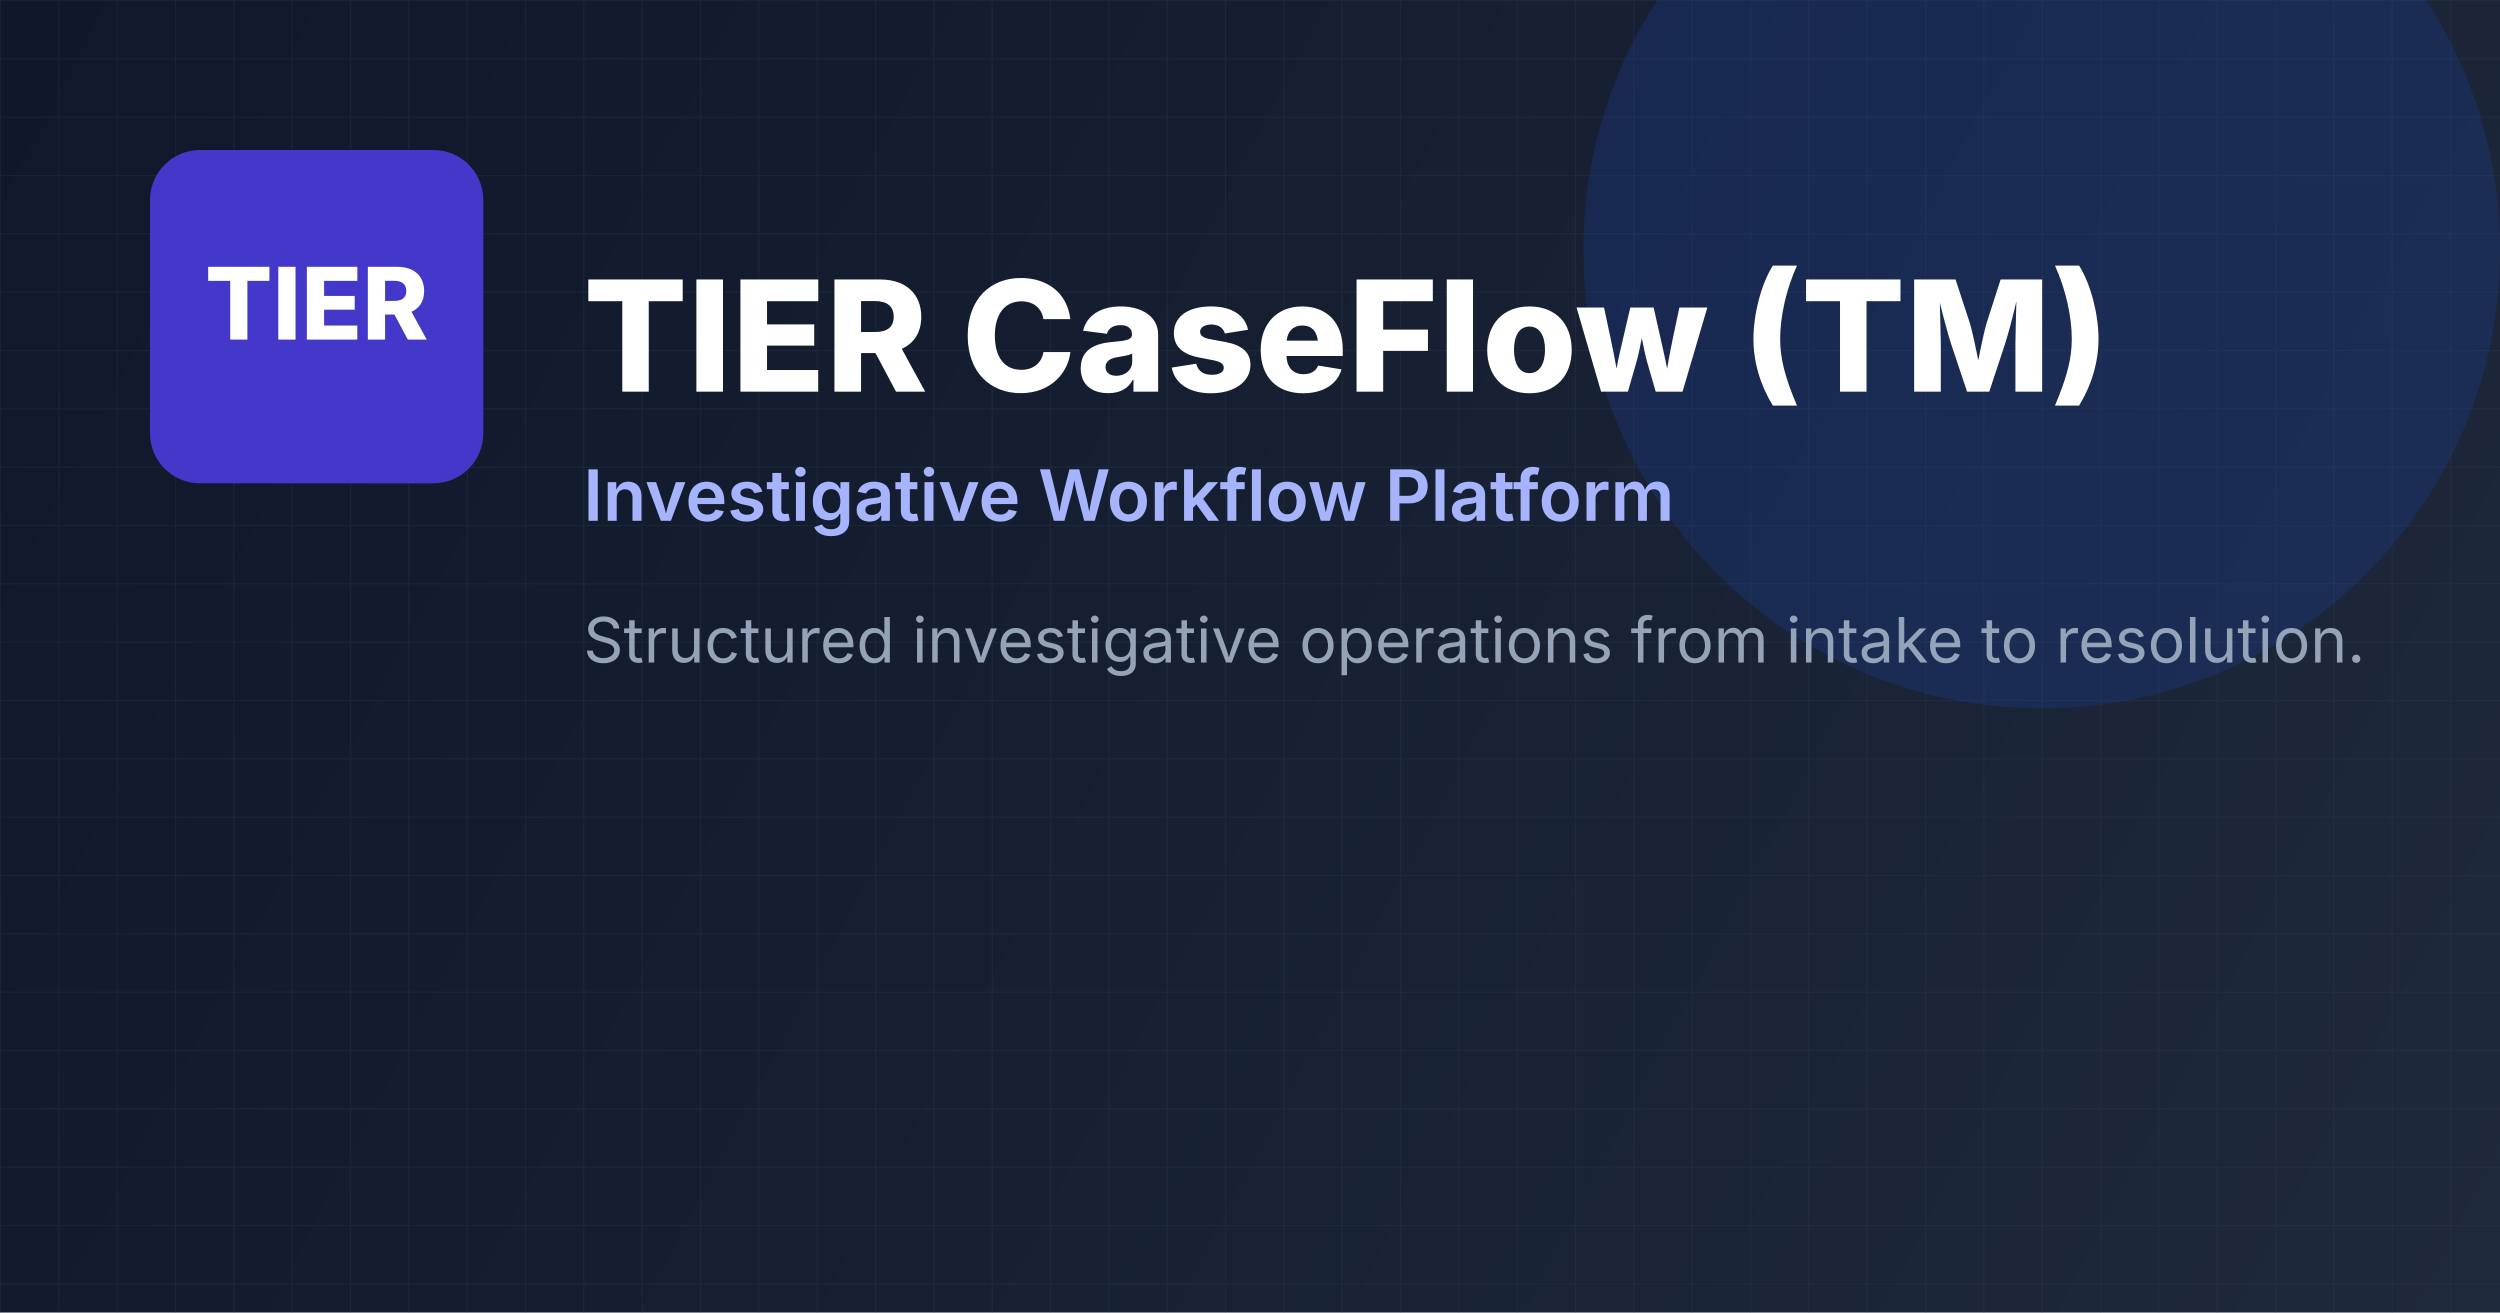
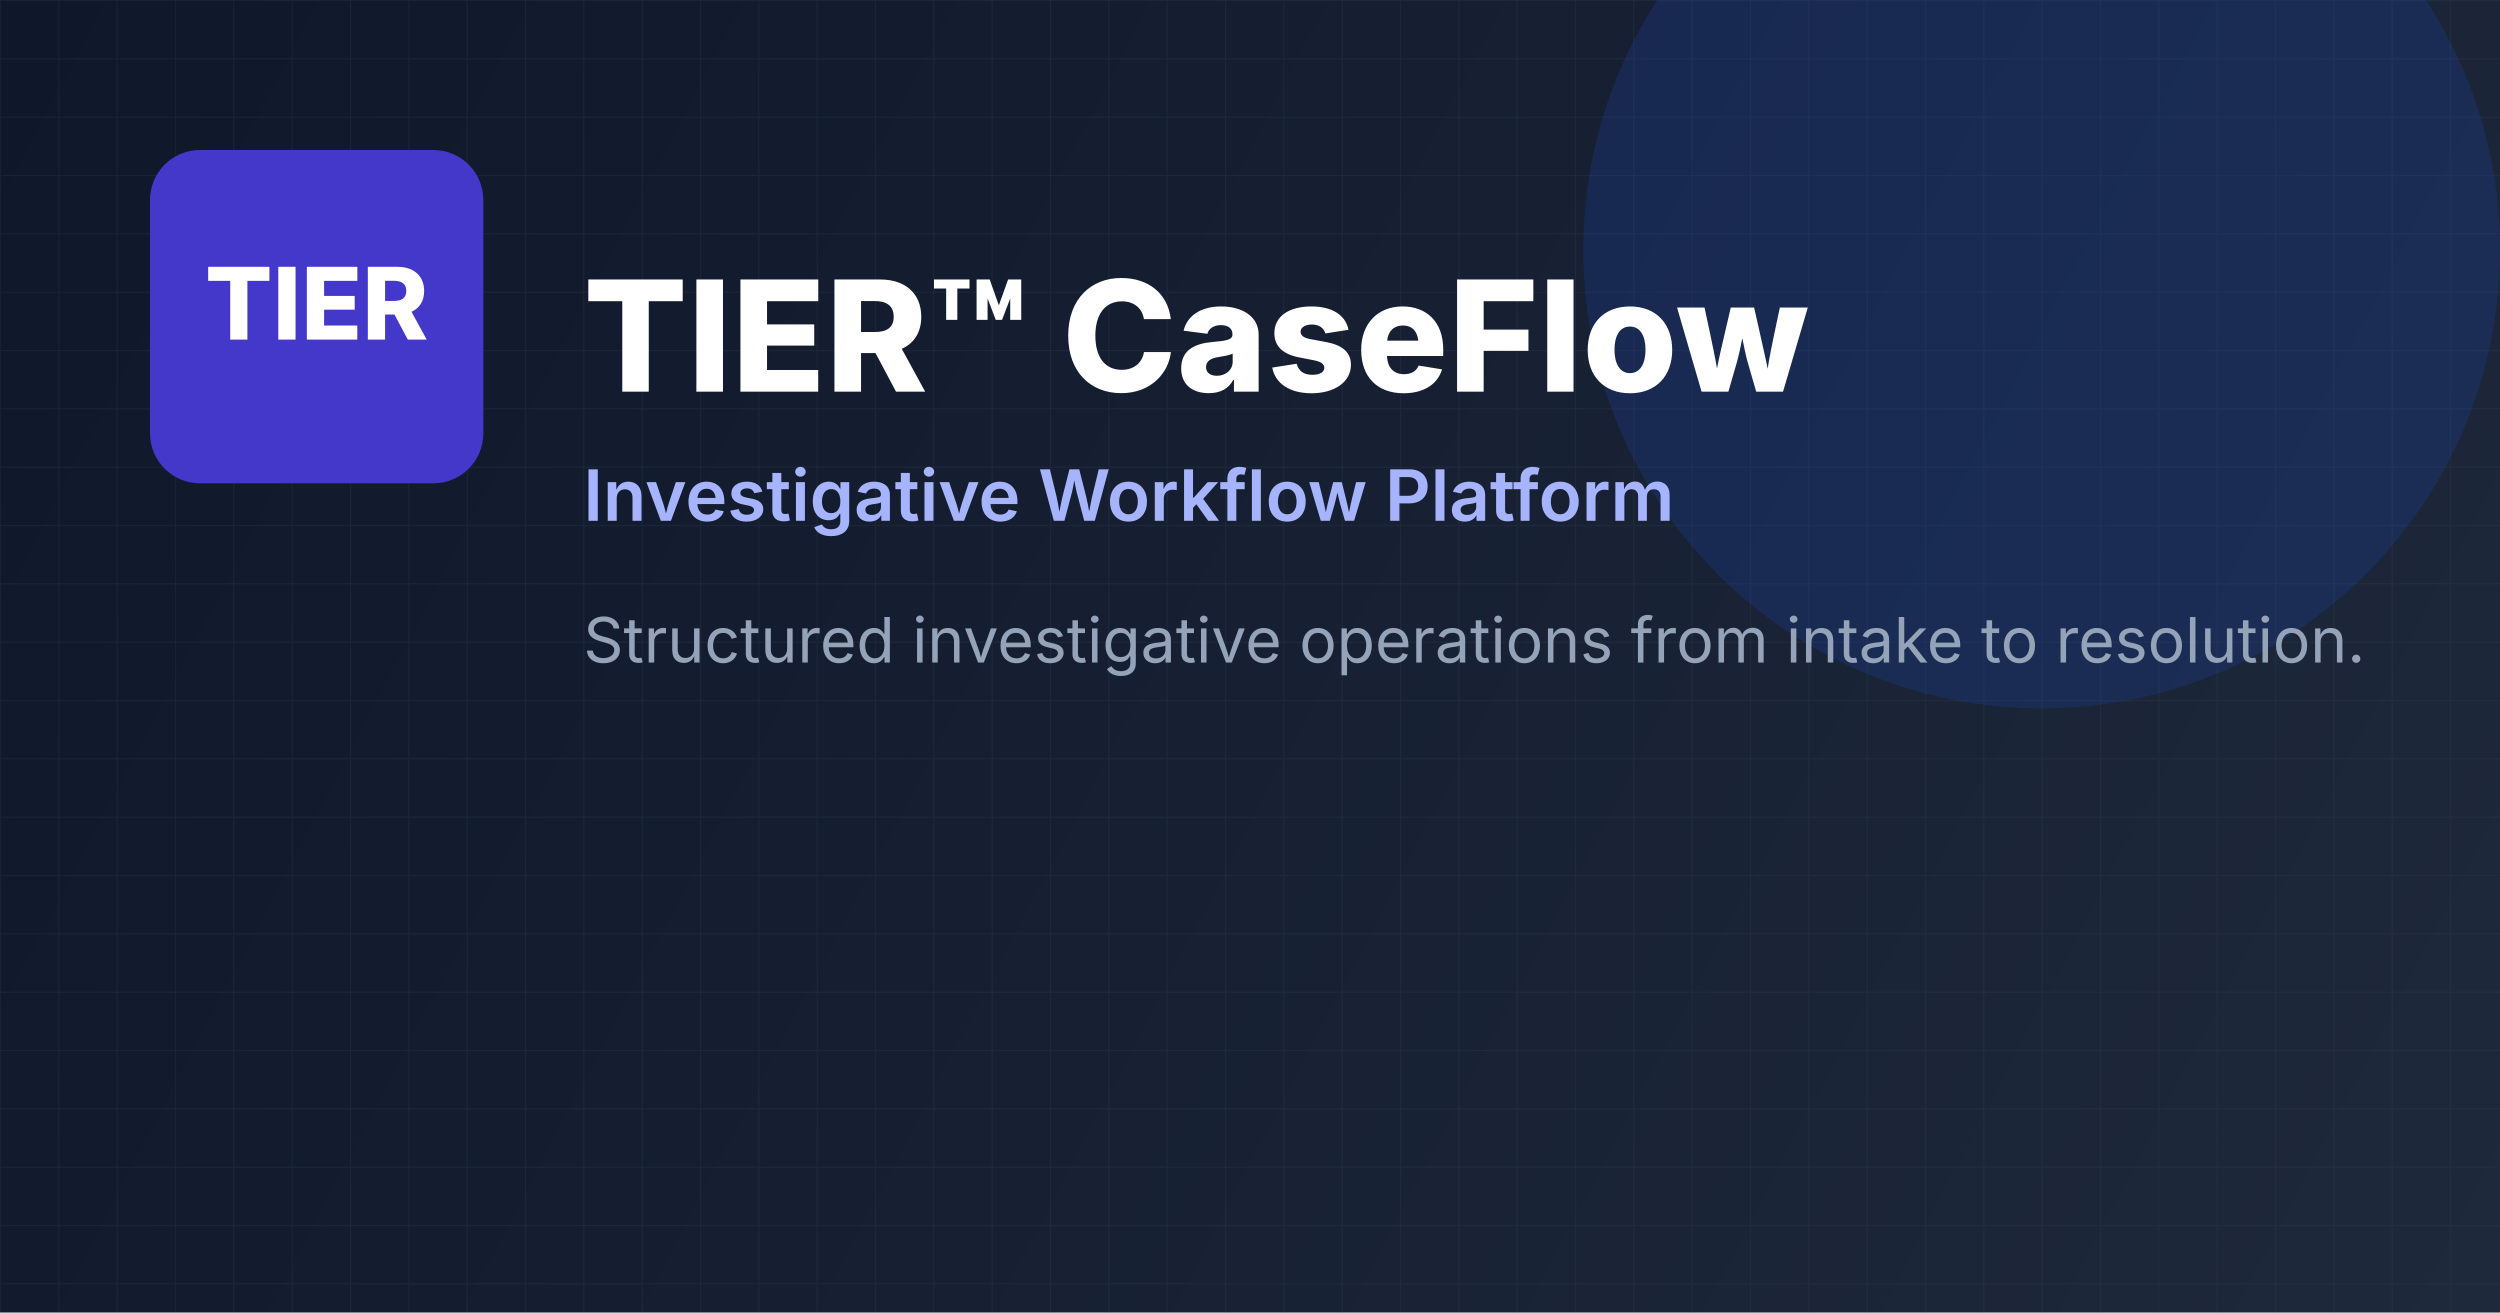
<svg xmlns="http://www.w3.org/2000/svg" width="1200" height="630" viewBox="0 0 1200 630" fill="none">
  <defs>
    <linearGradient id="bg2" x1="0" y1="0" x2="1200" y2="630" gradientUnits="userSpaceOnUse">
      <stop stop-color="#0F172A" />
      <stop offset="1" stop-color="#1E293B" />
    </linearGradient>
    <pattern id="grid" width="28" height="28" patternUnits="userSpaceOnUse">
      <path d="M28 0H0V28" stroke="#334155" stroke-width="1" />
    </pattern>
  </defs>
  <rect width="1200" height="630" fill="url(#bg2)" />
  <rect width="1200" height="630" fill="url(#grid)" opacity="0.25" />
  <circle cx="980" cy="120" r="220" fill="#1D4ED8" opacity="0.18" />
  <rect x="72" y="72" width="160" height="160" rx="24" fill="#4338CA" />
  <text x="152" y="163" text-anchor="middle" fill="white" font-family="Inter, Arial, sans-serif" font-size="48" font-weight="800">TIER</text>
-   <text x="280" y="188" fill="white" font-family="Inter, Arial, sans-serif" font-size="74" font-weight="800">TIER CaseFlow (TM)</text>
+   <text x="280" y="188" fill="white" font-family="Inter, Arial, sans-serif" font-size="74" font-weight="800">TIER™ CaseFlow</text>
  <text x="280" y="250" fill="#A5B4FC" font-family="Inter, Arial, sans-serif" font-size="34" font-weight="600">Investigative Workflow Platform</text>
  <text x="280" y="318" fill="#94A3B8" font-family="Inter, Arial, sans-serif" font-size="30" font-weight="400">
    Structured investigative operations from intake to resolution.
  </text>
</svg>
